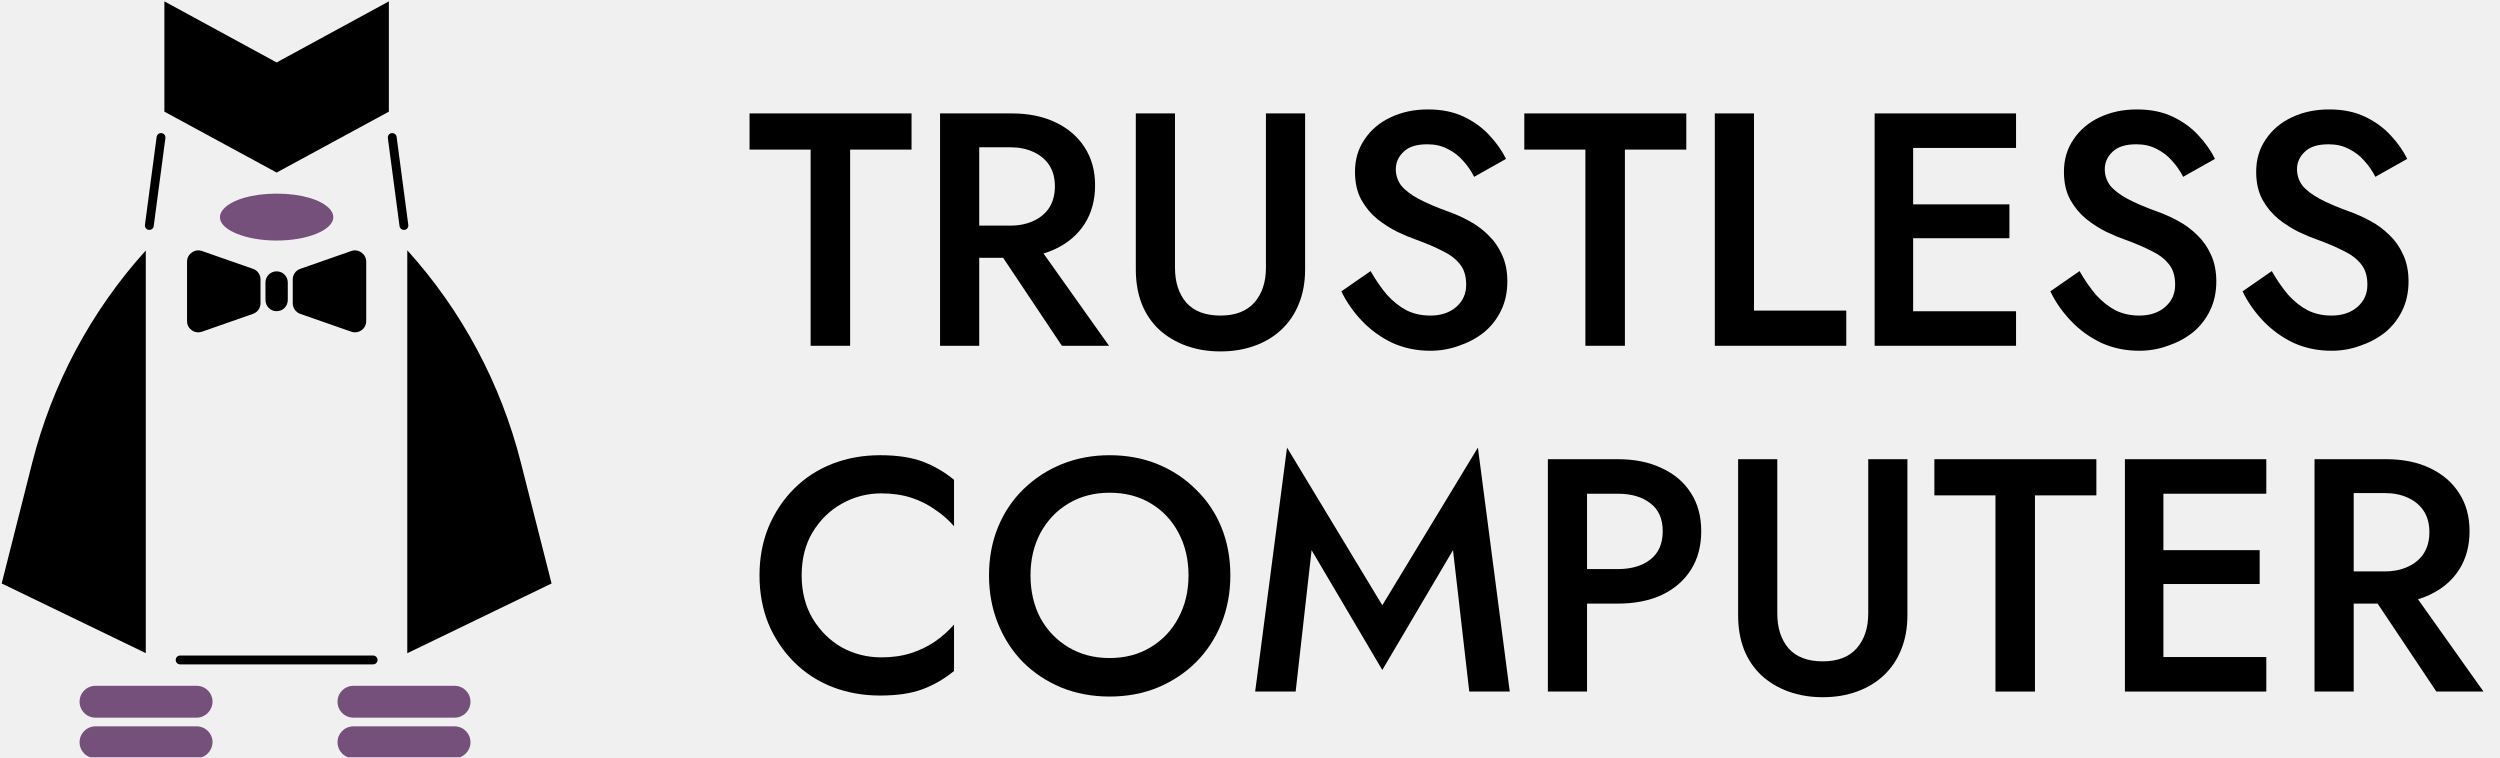
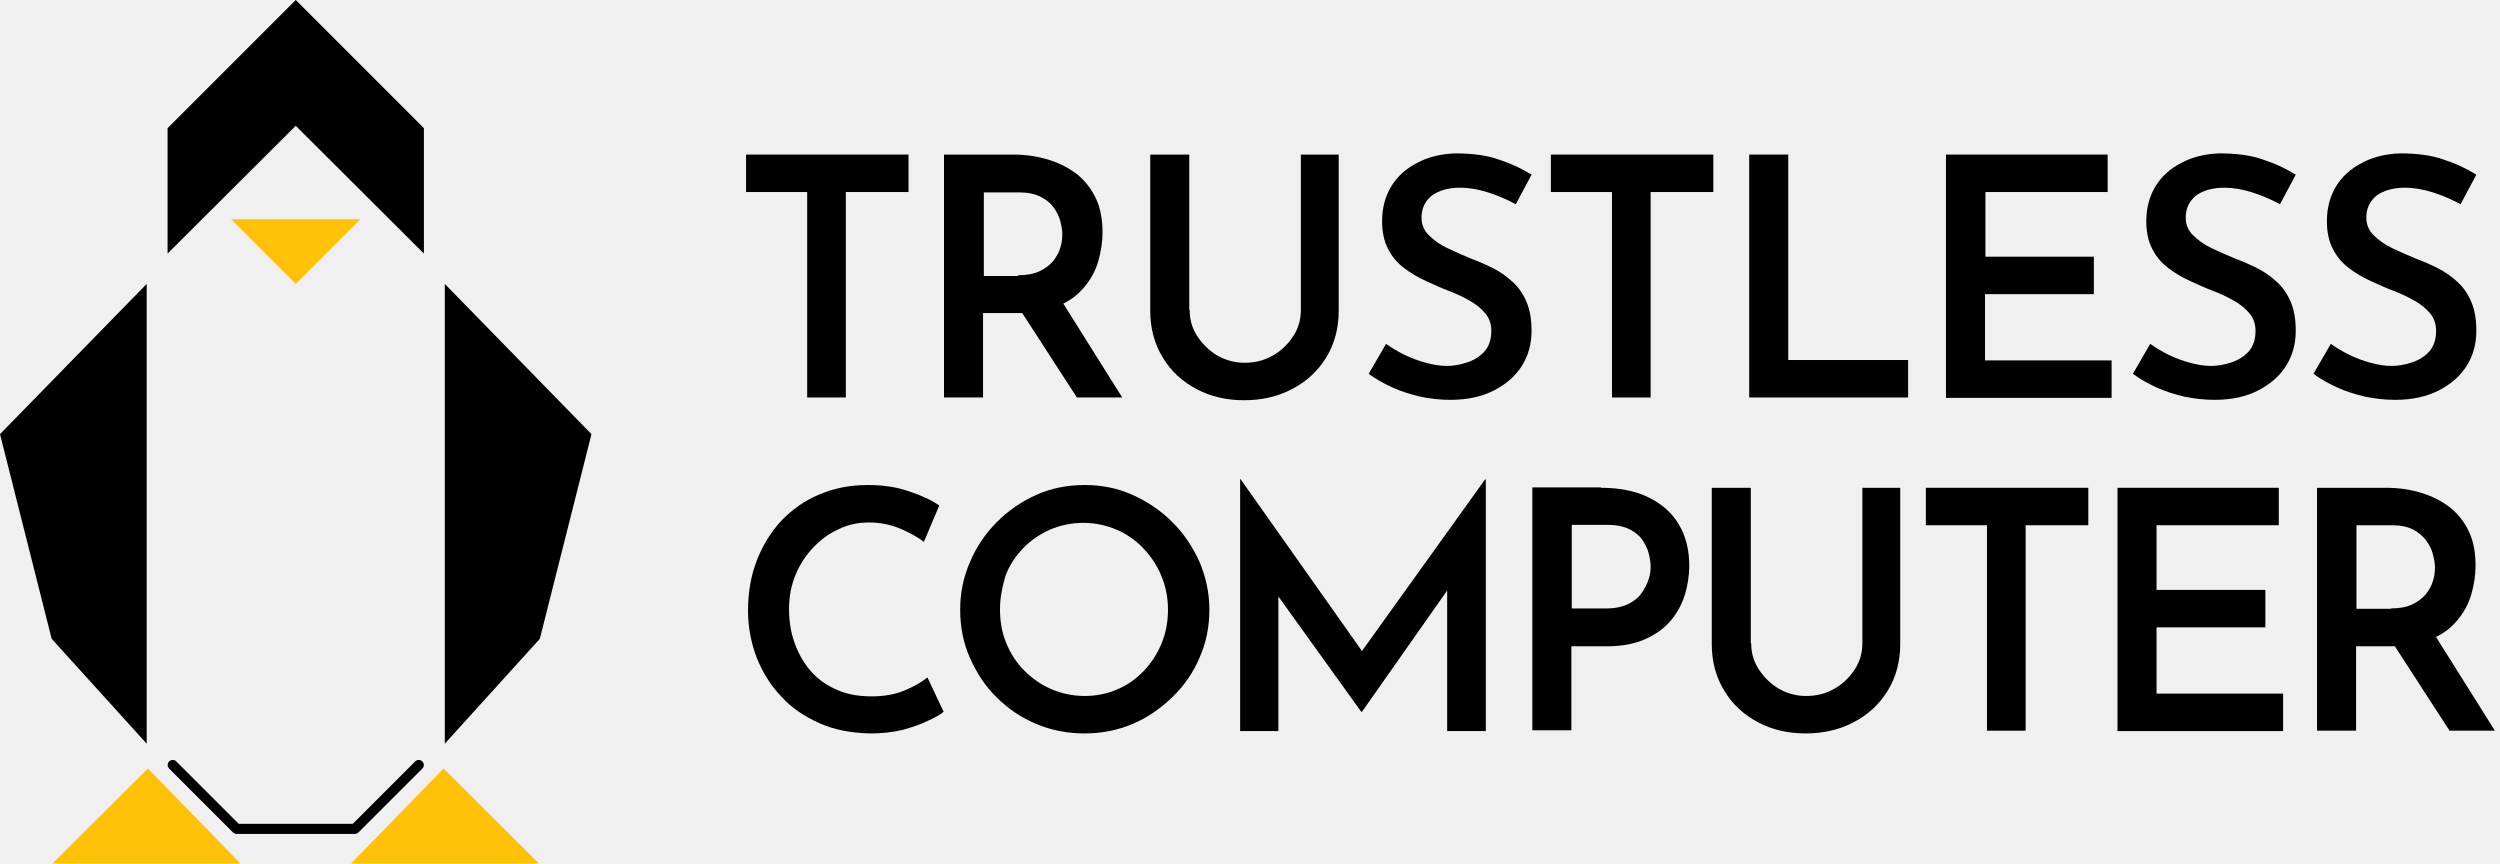
- <svg xmlns="http://www.w3.org/2000/svg" width="723px" height="219px" version="1.1" xml:space="preserve" style="fill-rule:evenodd;clip-rule:evenodd;stroke-linecap:round;stroke-linejoin:round;stroke-miterlimit:10;">
+ <svg xmlns="http://www.w3.org/2000/svg" version="1.1" id="Layer_1" x="0px" y="0px" viewBox="0 0 634 219" style="enable-background:new 0 0 634 219;" xml:space="preserve">
+   <style type="text/css">
+ 	.st0{fill:#FFC107;}
+ 	.st1{fill:#FFFFFF;}
+ 	.st2{fill:none;stroke:#FFFFFF;stroke-miterlimit:10;}
+ 	.st3{fill:none;stroke:#000000;stroke-width:2.562;stroke-linecap:round;stroke-linejoin:round;stroke-miterlimit:10;}
+ </style>
  <g>
-     <clipPath id="_clip1">
-       <rect x="0" y="0" width="723" height="219" />
-     </clipPath>
-     <g clip-path="url(#_clip1)">
-       <path d="M80,49.904l-32.461,-17.613l0,-31.897l32.461,17.664l32.461,-17.664l0,31.897l-32.461,17.613Z" style="fill-rule:nonzero;" />
-       <path d="M46.566,39.766l-3.379,25.447" style="fill:none;fill-rule:nonzero;stroke:#000;stroke-width:2.56px;" />
-       <path d="M113.434,39.766l3.379,25.447" style="fill:none;fill-rule:nonzero;stroke:#000;stroke-width:2.56px;" />
-       <path d="M68.429,67.568c6.4,2.662 16.742,2.662 23.142,0c10.291,-4.301 3.021,-11.571 -11.571,-11.571c-14.592,-0 -21.862,7.321 -11.571,11.571Z" style="fill:#75507b;fill-rule:nonzero;" />
-       <path d="M80,89.994c-1.792,-0 -3.226,-1.434 -3.226,-3.226l0,-5.069c0,-1.792 1.434,-3.225 3.226,-3.225c1.792,-0 3.226,1.433 3.226,3.225l-0,5.069c-0,1.792 -1.434,3.226 -3.226,3.226Z" style="fill-rule:nonzero;" />
-       <path d="M84.659,80.778l0,6.912c0,1.382 0.871,2.611 2.151,3.072l14.796,5.171c2.1,0.717 4.301,-0.819 4.301,-3.072l-0,-17.203c-0,-2.202 -2.201,-3.789 -4.301,-3.072l-14.796,5.171c-1.229,0.409 -2.151,1.638 -2.151,3.021Z" style="fill-rule:nonzero;" />
-       <path d="M75.341,80.778l-0,6.912c-0,1.382 -0.871,2.611 -2.151,3.072l-14.796,5.171c-2.1,0.717 -4.301,-0.819 -4.301,-3.072l-0,-17.203c-0,-2.202 2.201,-3.789 4.301,-3.072l14.796,5.171c1.229,0.409 2.151,1.638 2.151,3.021Z" style="fill-rule:nonzero;" />
-       <path d="M117.786,188.912l41.728,-20.173l-8.858,-34.867c-5.786,-22.886 -17.05,-43.981 -32.87,-61.491l0,116.531Z" style="fill-rule:nonzero;" />
-       <path d="M42.214,188.912l-41.728,-20.173l8.807,-34.816c5.785,-22.886 17.049,-43.981 32.87,-61.491l0,116.48" style="fill-rule:nonzero;" />
-       <path d="M56.858,207.549l-29.236,0c-2.56,0 -4.608,-2.048 -4.608,-4.608c0,-2.56 2.048,-4.608 4.608,-4.608l29.236,0c2.56,0 4.608,2.048 4.608,4.608c-0.052,2.56 -2.1,4.608 -4.608,4.608Z" style="fill:#75507b;fill-rule:nonzero;" />
-       <path d="M56.858,219.274l-29.236,0c-2.56,0 -4.608,-2.048 -4.608,-4.608c0,-2.56 2.048,-4.608 4.608,-4.608l29.236,0c2.56,0 4.608,2.048 4.608,4.608c-0.052,2.508 -2.1,4.608 -4.608,4.608Z" style="fill:#75507b;fill-rule:nonzero;" />
-       <path d="M131.456,207.549l-29.235,0c-2.56,0 -4.608,-2.048 -4.608,-4.608c-0,-2.56 2.048,-4.608 4.608,-4.608l29.235,0c2.56,0 4.608,2.048 4.608,4.608c0,2.56 -2.048,4.608 -4.608,4.608Z" style="fill:#75507b;fill-rule:nonzero;" />
-       <path d="M131.456,219.274l-29.235,0c-2.56,0 -4.608,-2.048 -4.608,-4.608c-0,-2.56 2.048,-4.608 4.608,-4.608l29.235,0c2.56,0 4.608,2.048 4.608,4.608c0,2.508 -2.048,4.608 -4.608,4.608Z" style="fill:#75507b;fill-rule:nonzero;" />
-       <path d="M52.096,190.858l55.808,0" style="fill:none;fill-rule:nonzero;stroke:#000;stroke-width:2.56px;" />
-       <path d="M216.768,43.264l17.664,0l-0,56.736l11.424,0l-0,-56.736l17.76,0l-0,-10.464l-46.848,0l-0,10.464Z" style="fill-rule:nonzero;" />
-       <path d="M285.687,67.936l21.408,32.064l13.632,0l-22.752,-32.064l-12.288,0Zm-13.824,-35.136l0,67.2l11.328,0l0,-67.2l-11.328,0Zm6.72,9.792l13.536,0c2.56,0 4.8,0.448 6.72,1.344c1.984,0.896 3.52,2.176 4.608,3.84c1.088,1.664 1.632,3.712 1.632,6.144c-0,2.368 -0.544,4.416 -1.632,6.144c-1.088,1.664 -2.624,2.944 -4.608,3.84c-1.92,0.896 -4.16,1.344 -6.72,1.344l-13.536,0l0,9.312l14.016,0c4.864,0 9.088,-0.864 12.672,-2.592c3.648,-1.728 6.464,-4.16 8.448,-7.296c1.984,-3.136 2.976,-6.816 2.976,-11.04c-0,-4.224 -0.992,-7.872 -2.976,-10.944c-1.984,-3.136 -4.8,-5.568 -8.448,-7.296c-3.584,-1.728 -7.808,-2.592 -12.672,-2.592l-14.016,0l0,9.792Z" style="fill-rule:nonzero;" />
-       <path d="M328.477,32.8l-0,45.12c-0,3.712 0.576,7.04 1.728,9.984c1.152,2.88 2.816,5.344 4.992,7.392c2.24,2.048 4.864,3.616 7.872,4.704c3.008,1.088 6.304,1.632 9.888,1.632c3.584,0 6.88,-0.544 9.888,-1.632c3.008,-1.088 5.6,-2.656 7.776,-4.704c2.176,-2.048 3.84,-4.512 4.992,-7.392c1.216,-2.944 1.824,-6.272 1.824,-9.984l-0,-45.12l-11.328,0l-0,44.64c-0,4.16 -1.12,7.52 -3.36,10.08c-2.24,2.496 -5.504,3.744 -9.792,3.744c-4.352,0 -7.648,-1.248 -9.888,-3.744c-2.176,-2.56 -3.264,-5.92 -3.264,-10.08l-0,-44.64l-11.328,0Z" style="fill-rule:nonzero;" />
-       <path d="M396.373,78.4l-8.448,5.856c1.472,3.072 3.456,5.92 5.952,8.544c2.496,2.624 5.408,4.736 8.736,6.336c3.392,1.536 7.072,2.304 11.04,2.304c2.88,0 5.632,-0.48 8.256,-1.44c2.688,-0.896 5.088,-2.176 7.2,-3.84c2.112,-1.728 3.776,-3.84 4.992,-6.336c1.216,-2.496 1.824,-5.312 1.824,-8.448c0,-2.944 -0.512,-5.504 -1.536,-7.68c-0.96,-2.176 -2.272,-4.064 -3.936,-5.664c-1.664,-1.664 -3.52,-3.04 -5.568,-4.128c-1.984,-1.088 -3.968,-1.984 -5.952,-2.688c-3.584,-1.28 -6.496,-2.528 -8.736,-3.744c-2.24,-1.216 -3.904,-2.496 -4.992,-3.84c-1.024,-1.408 -1.536,-2.976 -1.536,-4.704c-0,-1.92 0.736,-3.584 2.208,-4.992c1.472,-1.472 3.776,-2.208 6.912,-2.208c2.24,0 4.192,0.448 5.856,1.344c1.728,0.832 3.232,1.984 4.512,3.456c1.28,1.408 2.336,2.944 3.168,4.608l9.216,-5.184c-1.152,-2.368 -2.752,-4.64 -4.8,-6.816c-1.984,-2.176 -4.448,-3.968 -7.392,-5.376c-2.944,-1.408 -6.4,-2.112 -10.368,-2.112c-4.032,0 -7.648,0.768 -10.848,2.304c-3.136,1.472 -5.632,3.584 -7.488,6.336c-1.856,2.688 -2.784,5.824 -2.784,9.408c-0,3.136 0.608,5.824 1.824,8.064c1.216,2.176 2.752,4.032 4.608,5.568c1.856,1.472 3.808,2.72 5.856,3.744c2.048,0.96 3.904,1.728 5.568,2.304c2.816,1.024 5.28,2.08 7.392,3.168c2.176,1.024 3.872,2.304 5.088,3.84c1.216,1.472 1.824,3.456 1.824,5.952c-0,2.624 -0.96,4.768 -2.88,6.432c-1.92,1.664 -4.416,2.496 -7.488,2.496c-2.56,-0 -4.864,-0.512 -6.912,-1.536c-2.048,-1.088 -3.936,-2.592 -5.664,-4.512c-1.664,-1.984 -3.232,-4.256 -4.704,-6.816Z" style="fill-rule:nonzero;" />
-       <path d="M440.831,43.264l17.664,0l0,56.736l11.424,0l0,-56.736l17.759,0l0,-10.464l-46.847,0l0,10.464Z" style="fill-rule:nonzero;" />
-       <path d="M495.926,32.8l0,67.2l38.015,0l0,-10.176l-26.687,0l0,-57.024l-11.328,0Z" style="fill-rule:nonzero;" />
-       <path d="M549.152,100l33.888,0l-0,-9.984l-33.888,0l0,9.984Zm0,-57.216l33.888,0l-0,-9.984l-33.888,0l0,9.984Zm0,26.112l31.968,0l0,-9.792l-31.968,0l0,9.792Zm-7.008,-36.096l0,67.2l11.136,0l0,-67.2l-11.136,0Z" style="fill-rule:nonzero;" />
-       <path d="M601.404,78.4l-8.448,5.856c1.472,3.072 3.456,5.92 5.952,8.544c2.496,2.624 5.408,4.736 8.736,6.336c3.392,1.536 7.072,2.304 11.04,2.304c2.88,0 5.632,-0.48 8.256,-1.44c2.688,-0.896 5.088,-2.176 7.2,-3.84c2.112,-1.728 3.776,-3.84 4.992,-6.336c1.216,-2.496 1.824,-5.312 1.824,-8.448c0,-2.944 -0.512,-5.504 -1.536,-7.68c-0.96,-2.176 -2.272,-4.064 -3.936,-5.664c-1.664,-1.664 -3.52,-3.04 -5.568,-4.128c-1.984,-1.088 -3.968,-1.984 -5.952,-2.688c-3.584,-1.28 -6.496,-2.528 -8.736,-3.744c-2.24,-1.216 -3.904,-2.496 -4.992,-3.84c-1.024,-1.408 -1.536,-2.976 -1.536,-4.704c0,-1.92 0.736,-3.584 2.208,-4.992c1.472,-1.472 3.776,-2.208 6.912,-2.208c2.24,0 4.192,0.448 5.856,1.344c1.728,0.832 3.232,1.984 4.512,3.456c1.28,1.408 2.336,2.944 3.168,4.608l9.216,-5.184c-1.152,-2.368 -2.752,-4.64 -4.8,-6.816c-1.984,-2.176 -4.448,-3.968 -7.392,-5.376c-2.944,-1.408 -6.4,-2.112 -10.368,-2.112c-4.032,0 -7.648,0.768 -10.848,2.304c-3.136,1.472 -5.632,3.584 -7.488,6.336c-1.856,2.688 -2.784,5.824 -2.784,9.408c0,3.136 0.608,5.824 1.824,8.064c1.216,2.176 2.752,4.032 4.608,5.568c1.856,1.472 3.808,2.72 5.856,3.744c2.048,0.96 3.904,1.728 5.568,2.304c2.816,1.024 5.28,2.08 7.392,3.168c2.176,1.024 3.872,2.304 5.088,3.84c1.216,1.472 1.824,3.456 1.824,5.952c0,2.624 -0.96,4.768 -2.88,6.432c-1.92,1.664 -4.416,2.496 -7.488,2.496c-2.56,-0 -4.864,-0.512 -6.912,-1.536c-2.048,-1.088 -3.936,-2.592 -5.664,-4.512c-1.664,-1.984 -3.232,-4.256 -4.704,-6.816Z" style="fill-rule:nonzero;" />
-       <path d="M656.998,78.4l-8.448,5.856c1.472,3.072 3.456,5.92 5.952,8.544c2.496,2.624 5.408,4.736 8.736,6.336c3.392,1.536 7.072,2.304 11.04,2.304c2.88,0 5.632,-0.48 8.256,-1.44c2.688,-0.896 5.088,-2.176 7.2,-3.84c2.112,-1.728 3.776,-3.84 4.992,-6.336c1.216,-2.496 1.824,-5.312 1.824,-8.448c0,-2.944 -0.512,-5.504 -1.536,-7.68c-0.96,-2.176 -2.272,-4.064 -3.936,-5.664c-1.664,-1.664 -3.52,-3.04 -5.568,-4.128c-1.984,-1.088 -3.968,-1.984 -5.952,-2.688c-3.584,-1.28 -6.496,-2.528 -8.736,-3.744c-2.24,-1.216 -3.904,-2.496 -4.992,-3.84c-1.024,-1.408 -1.536,-2.976 -1.536,-4.704c-0,-1.92 0.736,-3.584 2.208,-4.992c1.472,-1.472 3.776,-2.208 6.912,-2.208c2.24,0 4.192,0.448 5.856,1.344c1.728,0.832 3.232,1.984 4.512,3.456c1.28,1.408 2.336,2.944 3.168,4.608l9.216,-5.184c-1.152,-2.368 -2.752,-4.64 -4.8,-6.816c-1.984,-2.176 -4.448,-3.968 -7.392,-5.376c-2.944,-1.408 -6.4,-2.112 -10.368,-2.112c-4.032,0 -7.648,0.768 -10.848,2.304c-3.136,1.472 -5.632,3.584 -7.488,6.336c-1.856,2.688 -2.784,5.824 -2.784,9.408c-0,3.136 0.608,5.824 1.824,8.064c1.216,2.176 2.752,4.032 4.608,5.568c1.856,1.472 3.808,2.72 5.856,3.744c2.048,0.96 3.904,1.728 5.568,2.304c2.816,1.024 5.28,2.08 7.392,3.168c2.176,1.024 3.872,2.304 5.088,3.84c1.216,1.472 1.824,3.456 1.824,5.952c0,2.624 -0.96,4.768 -2.88,6.432c-1.92,1.664 -4.416,2.496 -7.488,2.496c-2.56,-0 -4.864,-0.512 -6.912,-1.536c-2.048,-1.088 -3.936,-2.592 -5.664,-4.512c-1.664,-1.984 -3.232,-4.256 -4.704,-6.816Z" style="fill-rule:nonzero;" />
-       <path d="M231.84,166.4c0,-4.8 1.056,-8.96 3.168,-12.48c2.176,-3.584 4.992,-6.336 8.448,-8.256c3.52,-1.984 7.328,-2.976 11.424,-2.976c3.2,-0 6.08,0.416 8.64,1.248c2.56,0.832 4.864,1.984 6.912,3.456c2.112,1.408 3.936,3.008 5.472,4.8l0,-13.44c-2.816,-2.304 -5.856,-4.064 -9.12,-5.28c-3.264,-1.216 -7.36,-1.824 -12.288,-1.824c-4.928,0 -9.536,0.832 -13.824,2.496c-4.224,1.664 -7.904,4.064 -11.04,7.2c-3.136,3.136 -5.6,6.848 -7.392,11.136c-1.728,4.224 -2.592,8.864 -2.592,13.92c0,5.056 0.864,9.728 2.592,14.016c1.792,4.224 4.256,7.904 7.392,11.04c3.136,3.136 6.816,5.536 11.04,7.2c4.288,1.664 8.896,2.496 13.824,2.496c4.928,0 9.024,-0.608 12.288,-1.824c3.264,-1.216 6.304,-2.976 9.12,-5.28l0,-13.44c-1.536,1.792 -3.36,3.424 -5.472,4.896c-2.048,1.408 -4.352,2.528 -6.912,3.36c-2.56,0.832 -5.44,1.248 -8.64,1.248c-4.096,0 -7.904,-0.96 -11.424,-2.88c-3.456,-1.984 -6.272,-4.768 -8.448,-8.352c-2.112,-3.584 -3.168,-7.744 -3.168,-12.48Z" style="fill-rule:nonzero;" />
-       <path d="M298.023,166.4c0,-4.608 0.96,-8.704 2.88,-12.288c1.984,-3.648 4.704,-6.496 8.16,-8.544c3.456,-2.048 7.392,-3.072 11.808,-3.072c4.544,0 8.512,1.024 11.904,3.072c3.456,2.048 6.144,4.896 8.064,8.544c1.92,3.584 2.88,7.68 2.88,12.288c-0,4.608 -0.992,8.736 -2.976,12.384c-1.92,3.584 -4.608,6.4 -8.064,8.448c-3.392,2.048 -7.328,3.072 -11.808,3.072c-4.416,0 -8.352,-1.024 -11.808,-3.072c-3.456,-2.048 -6.176,-4.864 -8.16,-8.448c-1.92,-3.648 -2.88,-7.776 -2.88,-12.384Zm-12,0c0,4.992 0.864,9.632 2.592,13.92c1.728,4.288 4.128,8 7.2,11.136c3.136,3.136 6.848,5.6 11.136,7.392c4.288,1.728 8.928,2.592 13.92,2.592c5.056,0 9.696,-0.864 13.92,-2.592c4.288,-1.792 8,-4.256 11.136,-7.392c3.136,-3.136 5.568,-6.848 7.296,-11.136c1.728,-4.288 2.592,-8.928 2.592,-13.92c-0,-5.056 -0.864,-9.696 -2.592,-13.92c-1.728,-4.224 -4.192,-7.872 -7.392,-10.944c-3.136,-3.136 -6.816,-5.568 -11.04,-7.296c-4.224,-1.728 -8.864,-2.592 -13.92,-2.592c-4.928,0 -9.536,0.864 -13.824,2.592c-4.224,1.728 -7.936,4.16 -11.136,7.296c-3.136,3.072 -5.568,6.72 -7.296,10.944c-1.728,4.224 -2.592,8.864 -2.592,13.92Z" style="fill-rule:nonzero;" />
-       <path d="M379.312,159.104l20.448,34.656l20.448,-34.656l4.704,40.896l11.712,0l-9.216,-70.56l-27.648,45.6l-27.552,-45.6l-9.216,70.56l11.712,0l4.608,-40.896Z" style="fill-rule:nonzero;" />
-       <path d="M447.644,132.8l0,67.2l11.328,0l0,-67.2l-11.328,0Zm6.72,9.984l13.536,-0c3.904,-0 7.04,0.928 9.408,2.784c2.368,1.792 3.552,4.48 3.552,8.064c-0,3.584 -1.184,6.304 -3.552,8.16c-2.368,1.856 -5.504,2.784 -9.408,2.784l-13.536,0l-0,9.984l13.536,0c4.864,0 9.088,-0.832 12.672,-2.496c3.648,-1.728 6.464,-4.16 8.448,-7.296c1.984,-3.136 2.976,-6.848 2.976,-11.136c-0,-4.288 -0.992,-7.968 -2.976,-11.04c-1.984,-3.136 -4.8,-5.536 -8.448,-7.2c-3.584,-1.728 -7.808,-2.592 -12.672,-2.592l-13.536,0l-0,9.984Z" style="fill-rule:nonzero;" />
-       <path d="M502.664,132.8l0,45.12c0,3.712 0.576,7.04 1.728,9.984c1.152,2.88 2.816,5.344 4.992,7.392c2.24,2.048 4.864,3.616 7.872,4.704c3.008,1.088 6.304,1.632 9.888,1.632c3.584,-0 6.88,-0.544 9.888,-1.632c3.008,-1.088 5.6,-2.656 7.776,-4.704c2.176,-2.048 3.84,-4.512 4.992,-7.392c1.216,-2.944 1.824,-6.272 1.824,-9.984l0,-45.12l-11.328,0l0,44.64c0,4.16 -1.12,7.52 -3.36,10.08c-2.24,2.496 -5.504,3.744 -9.792,3.744c-4.352,0 -7.648,-1.248 -9.888,-3.744c-2.176,-2.56 -3.264,-5.92 -3.264,-10.08l0,-44.64l-11.328,0Z" style="fill-rule:nonzero;" />
-       <path d="M559.424,143.264l17.664,0l0,56.736l11.424,0l0,-56.736l17.76,0l0,-10.464l-46.848,0l0,10.464Z" style="fill-rule:nonzero;" />
-       <path d="M621.527,200l33.888,0l-0,-9.984l-33.888,0l0,9.984Zm0,-57.216l33.888,0l-0,-9.984l-33.888,0l0,9.984Zm0,26.112l31.968,0l0,-9.792l-31.968,0l0,9.792Zm-7.008,-36.096l0,67.2l11.136,0l0,-67.2l-11.136,0Z" style="fill-rule:nonzero;" />
-       <path d="M683.187,167.936l21.408,32.064l13.632,0l-22.752,-32.064l-12.288,0Zm-13.824,-35.136l0,67.2l11.328,0l0,-67.2l-11.328,0Zm6.72,9.792l13.536,0c2.56,0 4.8,0.448 6.72,1.344c1.984,0.896 3.52,2.176 4.608,3.84c1.088,1.664 1.632,3.712 1.632,6.144c0,2.368 -0.544,4.416 -1.632,6.144c-1.088,1.664 -2.624,2.944 -4.608,3.84c-1.92,0.896 -4.16,1.344 -6.72,1.344l-13.536,-0l-0,9.312l14.016,-0c4.864,-0 9.088,-0.864 12.672,-2.592c3.648,-1.728 6.464,-4.16 8.448,-7.296c1.984,-3.136 2.976,-6.816 2.976,-11.04c0,-4.224 -0.992,-7.872 -2.976,-10.944c-1.984,-3.136 -4.8,-5.568 -8.448,-7.296c-3.584,-1.728 -7.808,-2.592 -12.672,-2.592l-14.016,-0l-0,9.792Z" style="fill-rule:nonzero;" />
-     </g>
+     <polygon class="st0" points="37.5,194.9 13.3,219 61,219  " />
+     <polygon class="st0" points="112.5,194.9 136.7,219 89,219  " />
+     <polygon class="st0" points="58.6,55.6 75,72 91.4,55.6  " />
+     <polygon points="75,0 42.5,32.5 42.5,64.3 75,31.9 107.5,64.3 107.5,32.5  " />
+     <polygon points="112.8,72 150,110.1 136.9,162 112.8,188.6  " />
+     <polygon points="37.2,72 0,110.1 13.1,162 37.2,188.6  " />
+     <polyline class="st3" points="106.2,194 90,210.2 60,210.2 43.8,194  " />
+   </g>
+   <g>
+     <path d="M189.2,39.2h41.2v9.5h-15.9v52.1h-9.8V48.7h-15.5V39.2z" />
+     <path d="M256.9,39.2c3.4,0,6.5,0.5,9.3,1.4c2.8,0.9,5.2,2.2,7.2,3.8c2,1.7,3.5,3.7,4.6,6.1c1.1,2.4,1.6,5.2,1.6,8.5   c0,2.4-0.4,4.9-1.1,7.3c-0.7,2.4-1.9,4.6-3.6,6.6c-1.7,2-3.8,3.6-6.6,4.7s-6,1.8-10,1.8h-9v21.4h-9.9V39.2H256.9z M258.2,69.8   c2.1,0,3.9-0.3,5.4-1c1.5-0.7,2.6-1.6,3.5-2.6c0.8-1.1,1.5-2.2,1.8-3.4c0.4-1.2,0.5-2.4,0.5-3.4c0-1-0.2-2.1-0.5-3.3   c-0.3-1.2-0.9-2.4-1.7-3.5c-0.8-1.1-1.9-2-3.3-2.7c-1.4-0.7-3.2-1.1-5.3-1.1h-9.1v21.2H258.2z M268.9,75.8l15.7,25h-11.5l-16-24.7   L268.9,75.8z" />
+     <path d="M301.7,78.6c0,2.4,0.6,4.6,1.9,6.6c1.3,2,2.9,3.6,5,4.9c2.1,1.2,4.4,1.9,7,1.9c2.7,0,5.1-0.6,7.3-1.9   c2.1-1.2,3.8-2.9,5.1-4.9c1.3-2,1.9-4.2,1.9-6.6V39.2h9.6v39.6c0,4.5-1.1,8.5-3.2,11.9c-2.1,3.4-5,6.1-8.7,8   c-3.6,1.9-7.7,2.8-12.1,2.8c-4.4,0-8.4-0.9-12-2.8c-3.6-1.9-6.5-4.5-8.6-8c-2.1-3.4-3.2-7.4-3.2-11.9V39.2h9.9V78.6z" />
+     <path d="M384.4,51.8c-2.2-1.2-4.5-2.2-7-3c-2.5-0.8-4.9-1.2-7.1-1.2c-3,0-5.4,0.7-7.2,2c-1.7,1.4-2.6,3.2-2.6,5.6   c0,1.7,0.6,3.2,1.8,4.4s2.8,2.4,4.7,3.3c1.9,0.9,3.9,1.8,6.1,2.7c1.9,0.7,3.7,1.5,5.5,2.4c1.8,0.9,3.5,2.1,4.9,3.4   c1.5,1.3,2.7,3,3.6,5.1c0.9,2.1,1.3,4.5,1.3,7.4c0,3.3-0.8,6.2-2.4,8.8c-1.6,2.6-4,4.7-7.1,6.3c-3.1,1.6-6.8,2.4-11.1,2.4   c-2.6,0-5.1-0.3-7.6-0.8c-2.5-0.6-4.8-1.3-7-2.3c-2.2-1-4.2-2.1-6.1-3.5l4.4-7.6c1.4,1,2.9,1.9,4.7,2.8c1.7,0.8,3.5,1.5,5.4,2   c1.8,0.5,3.6,0.8,5.3,0.8c1.7,0,3.4-0.3,5.2-0.9c1.8-0.6,3.2-1.5,4.4-2.8c1.1-1.3,1.7-3,1.7-5.2c0-1.7-0.5-3.2-1.5-4.4   c-1-1.2-2.3-2.3-3.9-3.2s-3.4-1.8-5.3-2.5c-1.9-0.7-3.8-1.6-5.8-2.5c-2-0.9-3.9-2-5.6-3.3c-1.7-1.3-3.1-2.9-4.1-4.9   c-1-1.9-1.5-4.3-1.5-7c0-3.4,0.8-6.3,2.3-8.8c1.5-2.5,3.7-4.5,6.6-6c2.8-1.5,6.1-2.3,9.7-2.4c4.3,0,8.1,0.5,11.1,1.6   c3.1,1,5.8,2.3,8.2,3.8L384.4,51.8z" />
+     <path d="M393.3,39.2h41.2v9.5h-15.9v52.1h-9.8V48.7h-15.5V39.2z" />
+     <path d="M443.6,39.2h9.9v52.1h30.4v9.5h-40.3V39.2z" />
+     <path d="M493.6,39.2h40.9v9.5h-31v16.4H531v9.5h-27.6v16.8h32.1v9.5h-42V39.2z" />
+     <path d="M578.2,51.8c-2.2-1.2-4.5-2.2-7-3c-2.5-0.8-4.9-1.2-7.1-1.2c-3,0-5.4,0.7-7.2,2c-1.7,1.4-2.6,3.2-2.6,5.6   c0,1.7,0.6,3.2,1.8,4.4s2.8,2.4,4.7,3.3c1.9,0.9,3.9,1.8,6.1,2.7c1.9,0.7,3.7,1.5,5.5,2.4c1.8,0.9,3.5,2.1,4.9,3.4   c1.5,1.3,2.7,3,3.6,5.1c0.9,2.1,1.3,4.5,1.3,7.4c0,3.3-0.8,6.2-2.4,8.8c-1.6,2.6-4,4.7-7.1,6.3c-3.1,1.6-6.8,2.4-11.1,2.4   c-2.6,0-5.1-0.3-7.6-0.8c-2.5-0.6-4.8-1.3-7-2.3c-2.2-1-4.2-2.1-6.1-3.5l4.4-7.6c1.4,1,2.9,1.9,4.7,2.8c1.7,0.8,3.5,1.5,5.4,2   c1.8,0.5,3.6,0.8,5.3,0.8c1.7,0,3.4-0.3,5.2-0.9c1.8-0.6,3.2-1.5,4.4-2.8c1.1-1.3,1.7-3,1.7-5.2c0-1.7-0.5-3.2-1.5-4.4   c-1-1.2-2.3-2.3-3.9-3.2s-3.4-1.8-5.3-2.5c-1.9-0.7-3.8-1.6-5.8-2.5c-2-0.9-3.9-2-5.6-3.3c-1.7-1.3-3.1-2.9-4.1-4.9   c-1-1.9-1.5-4.3-1.5-7c0-3.4,0.8-6.3,2.3-8.8c1.5-2.5,3.7-4.5,6.6-6c2.8-1.5,6.1-2.3,9.7-2.4c4.3,0,8.1,0.5,11.1,1.6   c3.1,1,5.8,2.3,8.2,3.8L578.2,51.8z" />
+     <path d="M624,51.8c-2.2-1.2-4.5-2.2-7-3c-2.5-0.8-4.9-1.2-7.1-1.2c-3,0-5.4,0.7-7.2,2c-1.7,1.4-2.6,3.2-2.6,5.6   c0,1.7,0.6,3.2,1.8,4.4s2.8,2.4,4.7,3.3c1.9,0.9,3.9,1.8,6.1,2.7c1.9,0.7,3.7,1.5,5.5,2.4c1.8,0.9,3.5,2.1,4.9,3.4   c1.5,1.3,2.7,3,3.6,5.1c0.9,2.1,1.3,4.5,1.3,7.4c0,3.3-0.8,6.2-2.4,8.8c-1.6,2.6-4,4.7-7.1,6.3c-3.1,1.6-6.8,2.4-11.1,2.4   c-2.6,0-5.1-0.3-7.6-0.8c-2.5-0.6-4.8-1.3-7-2.3c-2.2-1-4.2-2.1-6.1-3.5l4.4-7.6c1.4,1,2.9,1.9,4.7,2.8c1.7,0.8,3.5,1.5,5.4,2   c1.8,0.5,3.6,0.8,5.3,0.8c1.7,0,3.4-0.3,5.2-0.9c1.8-0.6,3.2-1.5,4.4-2.8c1.1-1.3,1.7-3,1.7-5.2c0-1.7-0.5-3.2-1.5-4.4   c-1-1.2-2.3-2.3-3.9-3.2s-3.4-1.8-5.3-2.5c-1.9-0.7-3.8-1.6-5.8-2.5c-2-0.9-3.9-2-5.6-3.3c-1.7-1.3-3.1-2.9-4.1-4.9   c-1-1.9-1.5-4.3-1.5-7c0-3.4,0.8-6.3,2.3-8.8c1.5-2.5,3.7-4.5,6.6-6c2.8-1.5,6.1-2.3,9.7-2.4c4.3,0,8.1,0.5,11.1,1.6   c3.1,1,5.8,2.3,8.2,3.8L624,51.8z" />
+   </g>
+   <g>
+     <path d="M239.3,180.5c-0.8,0.7-2.2,1.5-4,2.3c-1.8,0.9-3.9,1.6-6.4,2.3c-2.5,0.6-5.2,0.9-8.2,0.9c-4.8-0.1-9.1-0.9-12.9-2.6   c-3.8-1.7-7.1-3.9-9.7-6.8c-2.7-2.8-4.7-6.1-6.2-9.8c-1.4-3.7-2.2-7.7-2.2-11.9c0-4.6,0.7-8.8,2.2-12.7c1.5-3.9,3.6-7.3,6.3-10.2   c2.7-2.8,5.9-5.1,9.6-6.6c3.7-1.6,7.8-2.4,12.3-2.4c3.8,0,7.3,0.5,10.4,1.6c3.1,1,5.7,2.2,7.7,3.6l-3.9,9.2   c-1.6-1.2-3.6-2.3-5.9-3.3c-2.4-1-5-1.6-8-1.6c-2.7,0-5.3,0.5-7.7,1.7c-2.5,1.1-4.6,2.7-6.5,4.7c-1.9,2-3.4,4.3-4.5,7   c-1.1,2.7-1.6,5.5-1.6,8.6c0,3.2,0.5,6.1,1.5,8.8c1,2.7,2.4,5.1,4.2,7.1c1.8,2,4,3.5,6.6,4.6c2.5,1.1,5.4,1.6,8.6,1.6   s6-0.5,8.4-1.5c2.4-1,4.3-2.1,5.8-3.3L239.3,180.5z" />
+     <path d="M243.5,154.6c0-4.2,0.8-8.2,2.5-12.1c1.6-3.8,3.9-7.2,6.8-10.1s6.2-5.2,10-6.9c3.8-1.7,7.9-2.5,12.3-2.5   c4.3,0,8.3,0.8,12.1,2.5c3.8,1.7,7.2,4,10.1,6.9c2.9,2.9,5.2,6.3,6.9,10.1c1.6,3.8,2.5,7.8,2.5,12.1c0,4.3-0.8,8.4-2.5,12.2   c-1.6,3.8-3.9,7.1-6.9,10c-3,2.9-6.3,5.2-10.1,6.8c-3.8,1.6-7.8,2.4-12.2,2.4c-4.3,0-8.4-0.8-12.2-2.4c-3.8-1.6-7.1-3.8-10-6.7   c-2.9-2.8-5.1-6.2-6.8-10C244.3,163.1,243.5,159,243.5,154.6z M253.6,154.5c0,3.1,0.5,6,1.6,8.6c1.1,2.7,2.6,5,4.6,7   c2,2,4.3,3.6,6.9,4.7c2.6,1.1,5.4,1.7,8.4,1.7c3,0,5.8-0.6,8.3-1.7c2.6-1.1,4.8-2.7,6.7-4.7c1.9-2,3.4-4.3,4.5-7   c1.1-2.7,1.6-5.5,1.6-8.5c0-3.1-0.6-6-1.7-8.6c-1.1-2.7-2.7-5-4.6-7c-1.9-2-4.2-3.6-6.8-4.7c-2.6-1.1-5.4-1.7-8.4-1.7   c-3,0-5.8,0.6-8.4,1.7c-2.6,1.2-4.9,2.7-6.8,4.7s-3.5,4.3-4.5,7C254.2,148.7,253.6,151.5,253.6,154.5z" />
+     <path d="M314.5,185.3v-63.8h0.1l33.2,47l-4.2-0.9l33-46h0.2v63.8h-9.8v-41.5l0.6,5l-22.2,31.6h-0.2l-22.7-31.6l1.7-4.6v41.1H314.5z   " />
+     <path d="M406,123.7c4.7,0,8.7,0.8,12,2.4c3.3,1.6,5.9,3.8,7.7,6.8s2.7,6.5,2.7,10.6c0,2.4-0.4,4.9-1.1,7.3c-0.8,2.5-2,4.7-3.6,6.6   c-1.6,1.9-3.8,3.5-6.5,4.7c-2.7,1.2-5.9,1.8-9.7,1.8h-9v21.3h-9.9v-61.6H406z M407.4,154.3c2.2,0,4-0.4,5.5-1.1   c1.4-0.7,2.6-1.6,3.4-2.8c0.8-1.1,1.4-2.3,1.8-3.5c0.4-1.2,0.5-2.3,0.5-3.3c0-1-0.2-2.1-0.5-3.3c-0.3-1.2-0.9-2.3-1.6-3.4   c-0.8-1.1-1.9-2-3.3-2.7c-1.4-0.7-3.3-1.1-5.5-1.1h-9.1v21.2H407.4z" />
+     <path d="M444.1,163.1c0,2.4,0.6,4.6,1.9,6.6c1.3,2,2.9,3.6,5,4.9c2.1,1.2,4.4,1.9,7,1.9c2.7,0,5.1-0.6,7.3-1.9   c2.1-1.2,3.8-2.9,5.1-4.9c1.3-2,1.9-4.2,1.9-6.6v-39.4h9.6v39.6c0,4.5-1.1,8.5-3.2,11.9c-2.1,3.4-5,6.1-8.7,8   c-3.6,1.9-7.7,2.8-12.1,2.8c-4.4,0-8.4-0.9-12-2.8c-3.6-1.9-6.5-4.5-8.6-8c-2.1-3.4-3.2-7.4-3.2-11.9v-39.6h9.9V163.1z" />
+     <path d="M488.4,123.7h41.2v9.5h-15.9v52.1h-9.8v-52.1h-15.5V123.7z" />
+     <path d="M537,123.7h40.9v9.5h-31v16.4h27.6v9.5h-27.6v16.8h32.1v9.5h-42V123.7z" />
+     <path d="M605.1,123.7c3.4,0,6.5,0.5,9.3,1.4c2.8,0.9,5.2,2.2,7.2,3.8c2,1.7,3.5,3.7,4.6,6.1c1.1,2.4,1.6,5.2,1.6,8.5   c0,2.4-0.4,4.9-1.1,7.3c-0.7,2.4-1.9,4.6-3.6,6.6c-1.7,2-3.8,3.6-6.6,4.7c-2.7,1.2-6,1.8-10,1.8h-9v21.4h-9.9v-61.6H605.1z    M606.3,154.3c2.1,0,3.9-0.3,5.4-1c1.5-0.7,2.6-1.6,3.5-2.6c0.8-1.1,1.5-2.2,1.8-3.4c0.4-1.2,0.5-2.4,0.5-3.4c0-1-0.2-2.1-0.5-3.3   c-0.3-1.2-0.9-2.4-1.7-3.5c-0.8-1.1-1.9-2-3.3-2.8c-1.4-0.7-3.2-1.1-5.3-1.1h-9.1v21.2H606.3z M617,160.3l15.7,25h-11.5l-16-24.7   L617,160.3z" />
  </g>
</svg>
